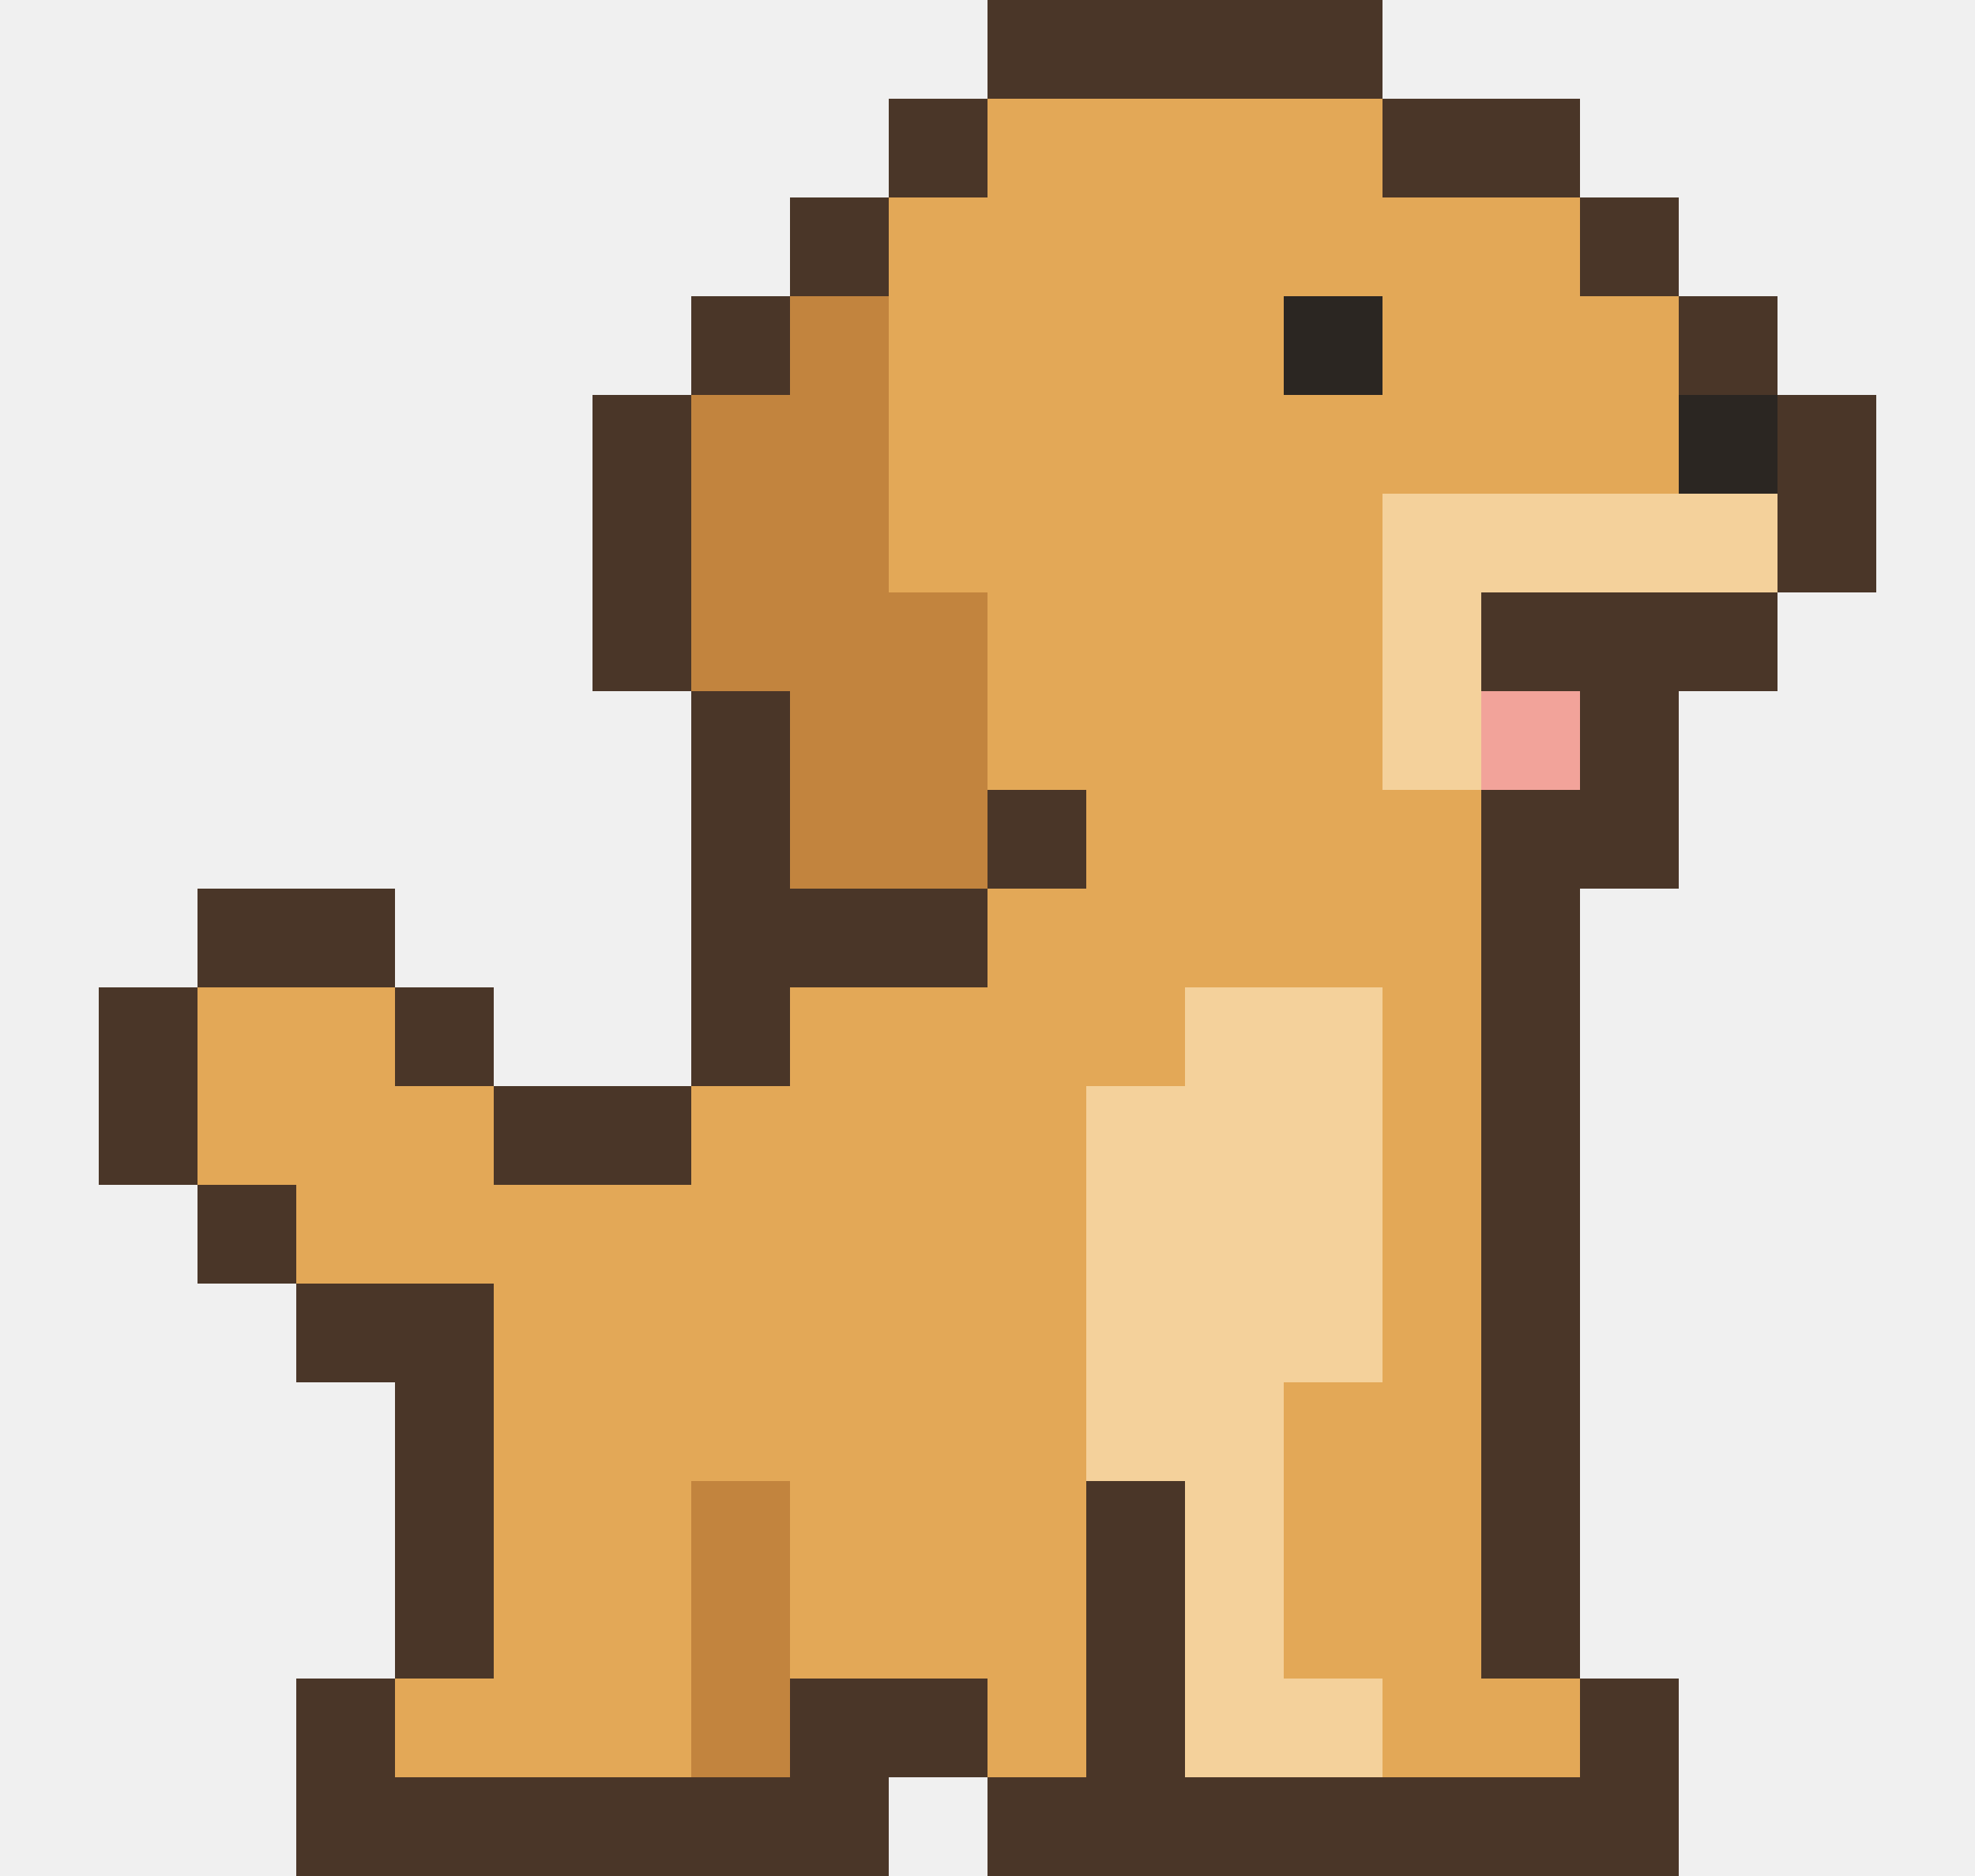
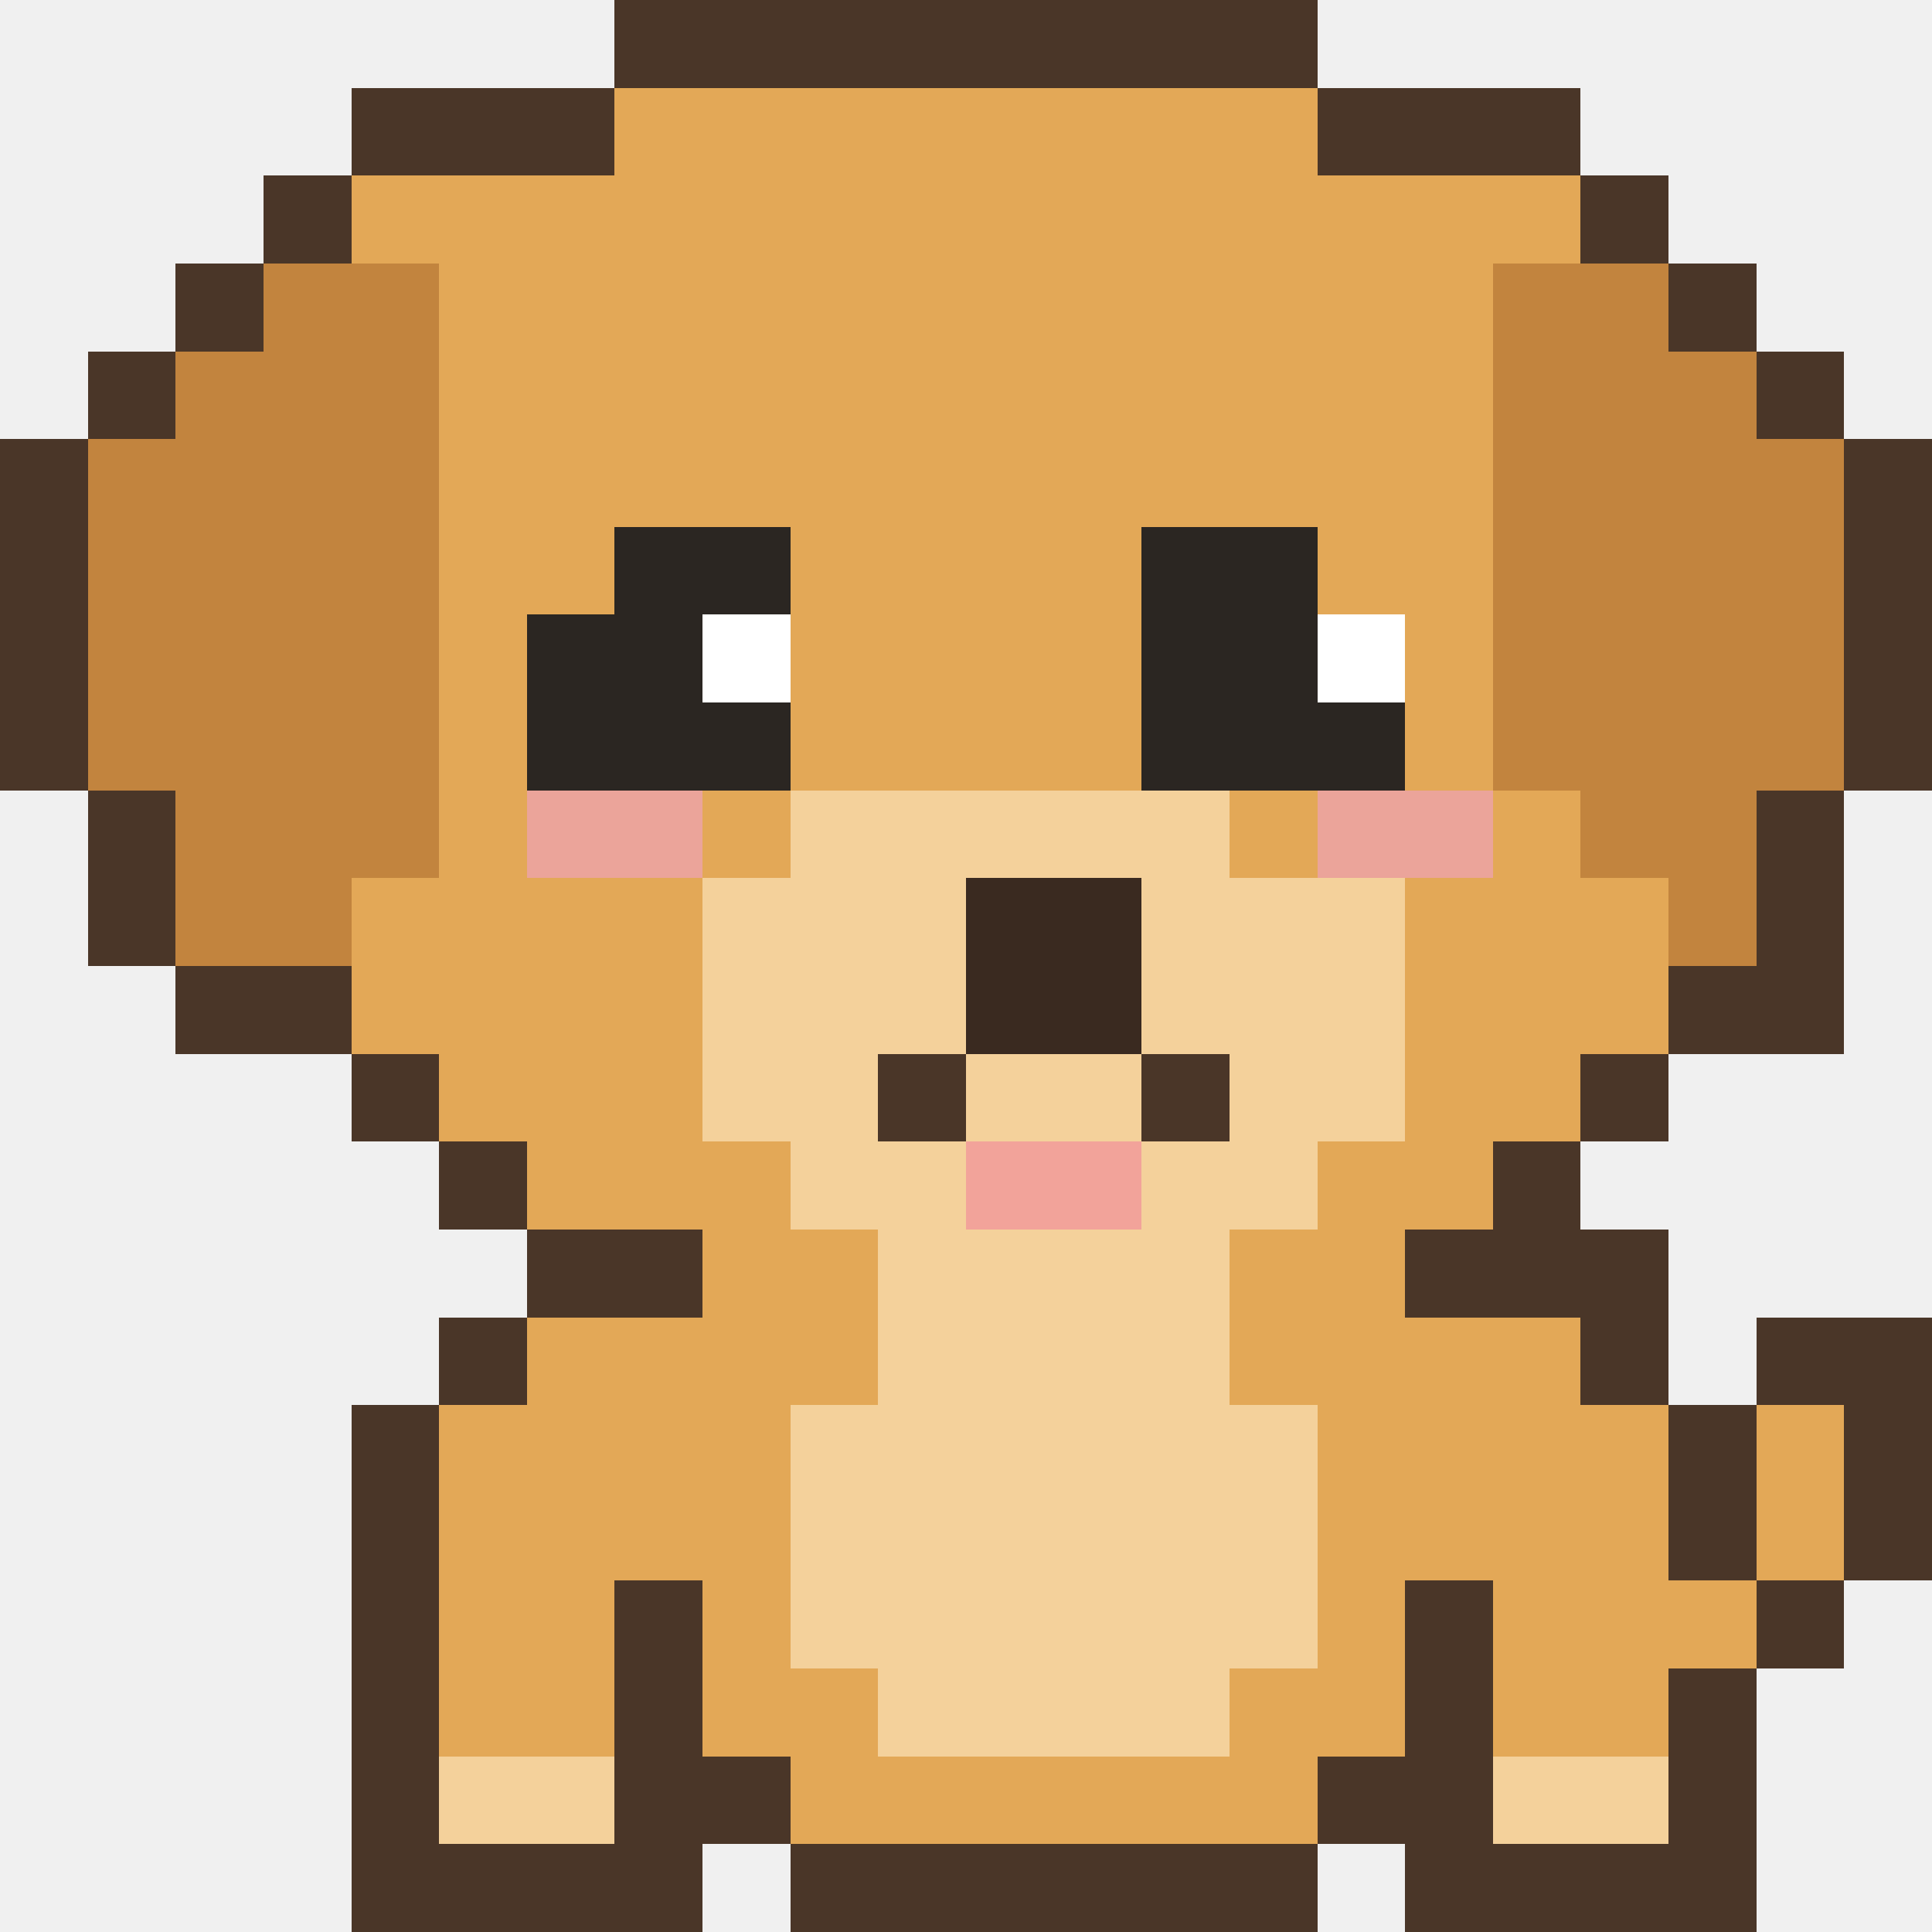
- <svg xmlns="http://www.w3.org/2000/svg" viewBox="0 0 20 19" width="80" height="76" shape-rendering="crispEdges">
-   <rect x="10" y="0" width="4" height="1" fill="#4A3628" />
-   <rect x="9" y="1" width="1" height="1" fill="#4A3628" />
-   <rect x="10" y="1" width="4" height="1" fill="#E3A857" />
-   <rect x="14" y="1" width="2" height="1" fill="#4A3628" />
-   <rect x="8" y="2" width="1" height="1" fill="#4A3628" />
-   <rect x="9" y="2" width="7" height="1" fill="#E3A857" />
-   <rect x="16" y="2" width="1" height="1" fill="#4A3628" />
-   <rect x="7" y="3" width="1" height="1" fill="#4A3628" />
-   <rect x="8" y="3" width="1" height="1" fill="#C2843E" />
-   <rect x="9" y="3" width="4" height="1" fill="#E3A857" />
-   <rect x="13" y="3" width="1" height="1" fill="#2B2622" />
-   <rect x="14" y="3" width="3" height="1" fill="#E3A857" />
-   <rect x="17" y="3" width="1" height="1" fill="#4A3628" />
-   <rect x="6" y="4" width="1" height="1" fill="#4A3628" />
-   <rect x="7" y="4" width="2" height="1" fill="#C2843E" />
-   <rect x="9" y="4" width="8" height="1" fill="#E3A857" />
-   <rect x="17" y="4" width="1" height="1" fill="#2B2622" />
-   <rect x="18" y="4" width="1" height="1" fill="#4A3628" />
-   <rect x="6" y="5" width="1" height="1" fill="#4A3628" />
-   <rect x="7" y="5" width="2" height="1" fill="#C2843E" />
-   <rect x="9" y="5" width="5" height="1" fill="#E3A857" />
-   <rect x="14" y="5" width="4" height="1" fill="#F4D19B" />
-   <rect x="18" y="5" width="1" height="1" fill="#4A3628" />
-   <rect x="6" y="6" width="1" height="1" fill="#4A3628" />
-   <rect x="7" y="6" width="3" height="1" fill="#C2843E" />
-   <rect x="10" y="6" width="4" height="1" fill="#E3A857" />
-   <rect x="14" y="6" width="1" height="1" fill="#F4D19B" />
-   <rect x="15" y="6" width="3" height="1" fill="#4A3628" />
-   <rect x="7" y="7" width="1" height="1" fill="#4A3628" />
-   <rect x="8" y="7" width="2" height="1" fill="#C2843E" />
-   <rect x="10" y="7" width="4" height="1" fill="#E3A857" />
-   <rect x="14" y="7" width="1" height="1" fill="#F4D19B" />
-   <rect x="15" y="7" width="1" height="1" fill="#F2A39A" />
-   <rect x="16" y="7" width="1" height="1" fill="#4A3628" />
-   <rect x="7" y="8" width="1" height="1" fill="#4A3628" />
-   <rect x="8" y="8" width="2" height="1" fill="#C2843E" />
-   <rect x="10" y="8" width="1" height="1" fill="#4A3628" />
-   <rect x="11" y="8" width="4" height="1" fill="#E3A857" />
-   <rect x="15" y="8" width="2" height="1" fill="#4A3628" />
-   <rect x="2" y="9" width="2" height="1" fill="#4A3628" />
-   <rect x="7" y="9" width="3" height="1" fill="#4A3628" />
-   <rect x="10" y="9" width="5" height="1" fill="#E3A857" />
-   <rect x="15" y="9" width="1" height="1" fill="#4A3628" />
+ <svg xmlns="http://www.w3.org/2000/svg" viewBox="0 0 22 22" width="88" height="88" shape-rendering="crispEdges">
+   <rect x="7" y="0" width="8" height="1" fill="#4A3628" />
+   <rect x="4" y="1" width="3" height="1" fill="#4A3628" />
+   <rect x="7" y="1" width="8" height="1" fill="#E3A857" />
+   <rect x="15" y="1" width="3" height="1" fill="#4A3628" />
+   <rect x="3" y="2" width="1" height="1" fill="#4A3628" />
+   <rect x="4" y="2" width="14" height="1" fill="#E3A857" />
+   <rect x="18" y="2" width="1" height="1" fill="#4A3628" />
+   <rect x="2" y="3" width="1" height="1" fill="#4A3628" />
+   <rect x="3" y="3" width="2" height="1" fill="#C2843E" />
+   <rect x="5" y="3" width="12" height="1" fill="#E3A857" />
+   <rect x="17" y="3" width="2" height="1" fill="#C2843E" />
+   <rect x="19" y="3" width="1" height="1" fill="#4A3628" />
+   <rect x="1" y="4" width="1" height="1" fill="#4A3628" />
+   <rect x="2" y="4" width="3" height="1" fill="#C2843E" />
+   <rect x="5" y="4" width="12" height="1" fill="#E3A857" />
+   <rect x="17" y="4" width="3" height="1" fill="#C2843E" />
+   <rect x="20" y="4" width="1" height="1" fill="#4A3628" />
+   <rect x="0" y="5" width="1" height="1" fill="#4A3628" />
+   <rect x="1" y="5" width="4" height="1" fill="#C2843E" />
+   <rect x="5" y="5" width="12" height="1" fill="#E3A857" />
+   <rect x="17" y="5" width="4" height="1" fill="#C2843E" />
+   <rect x="21" y="5" width="1" height="1" fill="#4A3628" />
+   <rect x="0" y="6" width="1" height="1" fill="#4A3628" />
+   <rect x="1" y="6" width="4" height="1" fill="#C2843E" />
+   <rect x="5" y="6" width="2" height="1" fill="#E3A857" />
+   <rect x="7" y="6" width="2" height="1" fill="#2B2622" />
+   <rect x="9" y="6" width="4" height="1" fill="#E3A857" />
+   <rect x="13" y="6" width="2" height="1" fill="#2B2622" />
+   <rect x="15" y="6" width="2" height="1" fill="#E3A857" />
+   <rect x="17" y="6" width="4" height="1" fill="#C2843E" />
+   <rect x="21" y="6" width="1" height="1" fill="#4A3628" />
+   <rect x="0" y="7" width="1" height="1" fill="#4A3628" />
+   <rect x="1" y="7" width="4" height="1" fill="#C2843E" />
+   <rect x="5" y="7" width="1" height="1" fill="#E3A857" />
+   <rect x="6" y="7" width="2" height="1" fill="#2B2622" />
+   <rect x="8" y="7" width="1" height="1" fill="#FFFFFF" />
+   <rect x="9" y="7" width="4" height="1" fill="#E3A857" />
+   <rect x="13" y="7" width="2" height="1" fill="#2B2622" />
+   <rect x="15" y="7" width="1" height="1" fill="#FFFFFF" />
+   <rect x="16" y="7" width="1" height="1" fill="#E3A857" />
+   <rect x="17" y="7" width="4" height="1" fill="#C2843E" />
+   <rect x="21" y="7" width="1" height="1" fill="#4A3628" />
+   <rect x="0" y="8" width="1" height="1" fill="#4A3628" />
+   <rect x="1" y="8" width="4" height="1" fill="#C2843E" />
+   <rect x="5" y="8" width="1" height="1" fill="#E3A857" />
+   <rect x="6" y="8" width="3" height="1" fill="#2B2622" />
+   <rect x="9" y="8" width="4" height="1" fill="#E3A857" />
+   <rect x="13" y="8" width="3" height="1" fill="#2B2622" />
+   <rect x="16" y="8" width="1" height="1" fill="#E3A857" />
+   <rect x="17" y="8" width="4" height="1" fill="#C2843E" />
+   <rect x="21" y="8" width="1" height="1" fill="#4A3628" />
+   <rect x="1" y="9" width="1" height="1" fill="#4A3628" />
+   <rect x="2" y="9" width="3" height="1" fill="#C2843E" />
+   <rect x="5" y="9" width="1" height="1" fill="#E3A857" />
+   <rect x="6" y="9" width="2" height="1" fill="#EBA49A" />
+   <rect x="8" y="9" width="1" height="1" fill="#E3A857" />
+   <rect x="9" y="9" width="5" height="1" fill="#F4D19B" />
+   <rect x="14" y="9" width="1" height="1" fill="#E3A857" />
+   <rect x="15" y="9" width="2" height="1" fill="#EBA49A" />
+   <rect x="17" y="9" width="1" height="1" fill="#E3A857" />
+   <rect x="18" y="9" width="2" height="1" fill="#C2843E" />
+   <rect x="20" y="9" width="1" height="1" fill="#4A3628" />
  <rect x="1" y="10" width="1" height="1" fill="#4A3628" />
-   <rect x="2" y="10" width="2" height="1" fill="#E3A857" />
-   <rect x="4" y="10" width="1" height="1" fill="#4A3628" />
-   <rect x="7" y="10" width="1" height="1" fill="#4A3628" />
-   <rect x="8" y="10" width="4" height="1" fill="#E3A857" />
-   <rect x="12" y="10" width="2" height="1" fill="#F4D19B" />
-   <rect x="14" y="10" width="1" height="1" fill="#E3A857" />
-   <rect x="15" y="10" width="1" height="1" fill="#4A3628" />
-   <rect x="1" y="11" width="1" height="1" fill="#4A3628" />
-   <rect x="2" y="11" width="3" height="1" fill="#E3A857" />
-   <rect x="5" y="11" width="2" height="1" fill="#4A3628" />
-   <rect x="7" y="11" width="4" height="1" fill="#E3A857" />
-   <rect x="11" y="11" width="3" height="1" fill="#F4D19B" />
-   <rect x="14" y="11" width="1" height="1" fill="#E3A857" />
-   <rect x="15" y="11" width="1" height="1" fill="#4A3628" />
-   <rect x="2" y="12" width="1" height="1" fill="#4A3628" />
-   <rect x="3" y="12" width="8" height="1" fill="#E3A857" />
-   <rect x="11" y="12" width="3" height="1" fill="#F4D19B" />
-   <rect x="14" y="12" width="1" height="1" fill="#E3A857" />
-   <rect x="15" y="12" width="1" height="1" fill="#4A3628" />
-   <rect x="3" y="13" width="2" height="1" fill="#4A3628" />
-   <rect x="5" y="13" width="6" height="1" fill="#E3A857" />
-   <rect x="11" y="13" width="3" height="1" fill="#F4D19B" />
-   <rect x="14" y="13" width="1" height="1" fill="#E3A857" />
-   <rect x="15" y="13" width="1" height="1" fill="#4A3628" />
-   <rect x="4" y="14" width="1" height="1" fill="#4A3628" />
-   <rect x="5" y="14" width="6" height="1" fill="#E3A857" />
-   <rect x="11" y="14" width="2" height="1" fill="#F4D19B" />
-   <rect x="13" y="14" width="2" height="1" fill="#E3A857" />
-   <rect x="15" y="14" width="1" height="1" fill="#4A3628" />
-   <rect x="4" y="15" width="1" height="1" fill="#4A3628" />
-   <rect x="5" y="15" width="2" height="1" fill="#E3A857" />
-   <rect x="7" y="15" width="1" height="1" fill="#C2843E" />
-   <rect x="8" y="15" width="3" height="1" fill="#E3A857" />
-   <rect x="11" y="15" width="1" height="1" fill="#4A3628" />
-   <rect x="12" y="15" width="1" height="1" fill="#F4D19B" />
-   <rect x="13" y="15" width="2" height="1" fill="#E3A857" />
-   <rect x="15" y="15" width="1" height="1" fill="#4A3628" />
+   <rect x="2" y="10" width="2" height="1" fill="#C2843E" />
+   <rect x="4" y="10" width="4" height="1" fill="#E3A857" />
+   <rect x="8" y="10" width="3" height="1" fill="#F4D19B" />
+   <rect x="11" y="10" width="2" height="1" fill="#3A2A20" />
+   <rect x="13" y="10" width="3" height="1" fill="#F4D19B" />
+   <rect x="16" y="10" width="3" height="1" fill="#E3A857" />
+   <rect x="19" y="10" width="1" height="1" fill="#C2843E" />
+   <rect x="20" y="10" width="1" height="1" fill="#4A3628" />
+   <rect x="2" y="11" width="2" height="1" fill="#4A3628" />
+   <rect x="4" y="11" width="4" height="1" fill="#E3A857" />
+   <rect x="8" y="11" width="3" height="1" fill="#F4D19B" />
+   <rect x="11" y="11" width="2" height="1" fill="#3A2A20" />
+   <rect x="13" y="11" width="3" height="1" fill="#F4D19B" />
+   <rect x="16" y="11" width="3" height="1" fill="#E3A857" />
+   <rect x="19" y="11" width="2" height="1" fill="#4A3628" />
+   <rect x="4" y="12" width="1" height="1" fill="#4A3628" />
+   <rect x="5" y="12" width="3" height="1" fill="#E3A857" />
+   <rect x="8" y="12" width="2" height="1" fill="#F4D19B" />
+   <rect x="10" y="12" width="1" height="1" fill="#4A3628" />
+   <rect x="11" y="12" width="2" height="1" fill="#F4D19B" />
+   <rect x="13" y="12" width="1" height="1" fill="#4A3628" />
+   <rect x="14" y="12" width="2" height="1" fill="#F4D19B" />
+   <rect x="16" y="12" width="2" height="1" fill="#E3A857" />
+   <rect x="18" y="12" width="1" height="1" fill="#4A3628" />
+   <rect x="5" y="13" width="1" height="1" fill="#4A3628" />
+   <rect x="6" y="13" width="3" height="1" fill="#E3A857" />
+   <rect x="9" y="13" width="2" height="1" fill="#F4D19B" />
+   <rect x="11" y="13" width="2" height="1" fill="#F2A39A" />
+   <rect x="13" y="13" width="2" height="1" fill="#F4D19B" />
+   <rect x="15" y="13" width="2" height="1" fill="#E3A857" />
+   <rect x="17" y="13" width="1" height="1" fill="#4A3628" />
+   <rect x="6" y="14" width="2" height="1" fill="#4A3628" />
+   <rect x="8" y="14" width="2" height="1" fill="#E3A857" />
+   <rect x="10" y="14" width="4" height="1" fill="#F4D19B" />
+   <rect x="14" y="14" width="2" height="1" fill="#E3A857" />
+   <rect x="16" y="14" width="3" height="1" fill="#4A3628" />
+   <rect x="5" y="15" width="1" height="1" fill="#4A3628" />
+   <rect x="6" y="15" width="4" height="1" fill="#E3A857" />
+   <rect x="10" y="15" width="4" height="1" fill="#F4D19B" />
+   <rect x="14" y="15" width="4" height="1" fill="#E3A857" />
+   <rect x="18" y="15" width="1" height="1" fill="#4A3628" />
+   <rect x="20" y="15" width="2" height="1" fill="#4A3628" />
  <rect x="4" y="16" width="1" height="1" fill="#4A3628" />
-   <rect x="5" y="16" width="2" height="1" fill="#E3A857" />
-   <rect x="7" y="16" width="1" height="1" fill="#C2843E" />
-   <rect x="8" y="16" width="3" height="1" fill="#E3A857" />
-   <rect x="11" y="16" width="1" height="1" fill="#4A3628" />
-   <rect x="12" y="16" width="1" height="1" fill="#F4D19B" />
-   <rect x="13" y="16" width="2" height="1" fill="#E3A857" />
-   <rect x="15" y="16" width="1" height="1" fill="#4A3628" />
-   <rect x="3" y="17" width="1" height="1" fill="#4A3628" />
-   <rect x="4" y="17" width="3" height="1" fill="#E3A857" />
-   <rect x="7" y="17" width="1" height="1" fill="#C2843E" />
-   <rect x="8" y="17" width="2" height="1" fill="#4A3628" />
-   <rect x="10" y="17" width="1" height="1" fill="#E3A857" />
-   <rect x="11" y="17" width="1" height="1" fill="#4A3628" />
-   <rect x="12" y="17" width="2" height="1" fill="#F4D19B" />
-   <rect x="14" y="17" width="2" height="1" fill="#E3A857" />
-   <rect x="16" y="17" width="1" height="1" fill="#4A3628" />
-   <rect x="3" y="18" width="6" height="1" fill="#4A3628" />
-   <rect x="10" y="18" width="7" height="1" fill="#4A3628" />
+   <rect x="5" y="16" width="4" height="1" fill="#E3A857" />
+   <rect x="9" y="16" width="6" height="1" fill="#F4D19B" />
+   <rect x="15" y="16" width="4" height="1" fill="#E3A857" />
+   <rect x="19" y="16" width="1" height="1" fill="#4A3628" />
+   <rect x="20" y="16" width="1" height="1" fill="#E3A857" />
+   <rect x="21" y="16" width="1" height="1" fill="#4A3628" />
+   <rect x="4" y="17" width="1" height="1" fill="#4A3628" />
+   <rect x="5" y="17" width="4" height="1" fill="#E3A857" />
+   <rect x="9" y="17" width="6" height="1" fill="#F4D19B" />
+   <rect x="15" y="17" width="4" height="1" fill="#E3A857" />
+   <rect x="19" y="17" width="1" height="1" fill="#4A3628" />
+   <rect x="20" y="17" width="1" height="1" fill="#E3A857" />
+   <rect x="21" y="17" width="1" height="1" fill="#4A3628" />
+   <rect x="4" y="18" width="1" height="1" fill="#4A3628" />
+   <rect x="5" y="18" width="2" height="1" fill="#E3A857" />
+   <rect x="7" y="18" width="1" height="1" fill="#4A3628" />
+   <rect x="8" y="18" width="1" height="1" fill="#E3A857" />
+   <rect x="9" y="18" width="6" height="1" fill="#F4D19B" />
+   <rect x="15" y="18" width="1" height="1" fill="#E3A857" />
+   <rect x="16" y="18" width="1" height="1" fill="#4A3628" />
+   <rect x="17" y="18" width="3" height="1" fill="#E3A857" />
+   <rect x="20" y="18" width="1" height="1" fill="#4A3628" />
+   <rect x="4" y="19" width="1" height="1" fill="#4A3628" />
+   <rect x="5" y="19" width="2" height="1" fill="#E3A857" />
+   <rect x="7" y="19" width="1" height="1" fill="#4A3628" />
+   <rect x="8" y="19" width="2" height="1" fill="#E3A857" />
+   <rect x="10" y="19" width="4" height="1" fill="#F4D19B" />
+   <rect x="14" y="19" width="2" height="1" fill="#E3A857" />
+   <rect x="16" y="19" width="1" height="1" fill="#4A3628" />
+   <rect x="17" y="19" width="2" height="1" fill="#E3A857" />
+   <rect x="19" y="19" width="1" height="1" fill="#4A3628" />
+   <rect x="4" y="20" width="1" height="1" fill="#4A3628" />
+   <rect x="5" y="20" width="2" height="1" fill="#F4D19B" />
+   <rect x="7" y="20" width="2" height="1" fill="#4A3628" />
+   <rect x="9" y="20" width="6" height="1" fill="#E3A857" />
+   <rect x="15" y="20" width="2" height="1" fill="#4A3628" />
+   <rect x="17" y="20" width="2" height="1" fill="#F4D19B" />
+   <rect x="19" y="20" width="1" height="1" fill="#4A3628" />
+   <rect x="4" y="21" width="4" height="1" fill="#4A3628" />
+   <rect x="9" y="21" width="6" height="1" fill="#4A3628" />
+   <rect x="16" y="21" width="4" height="1" fill="#4A3628" />
</svg>
